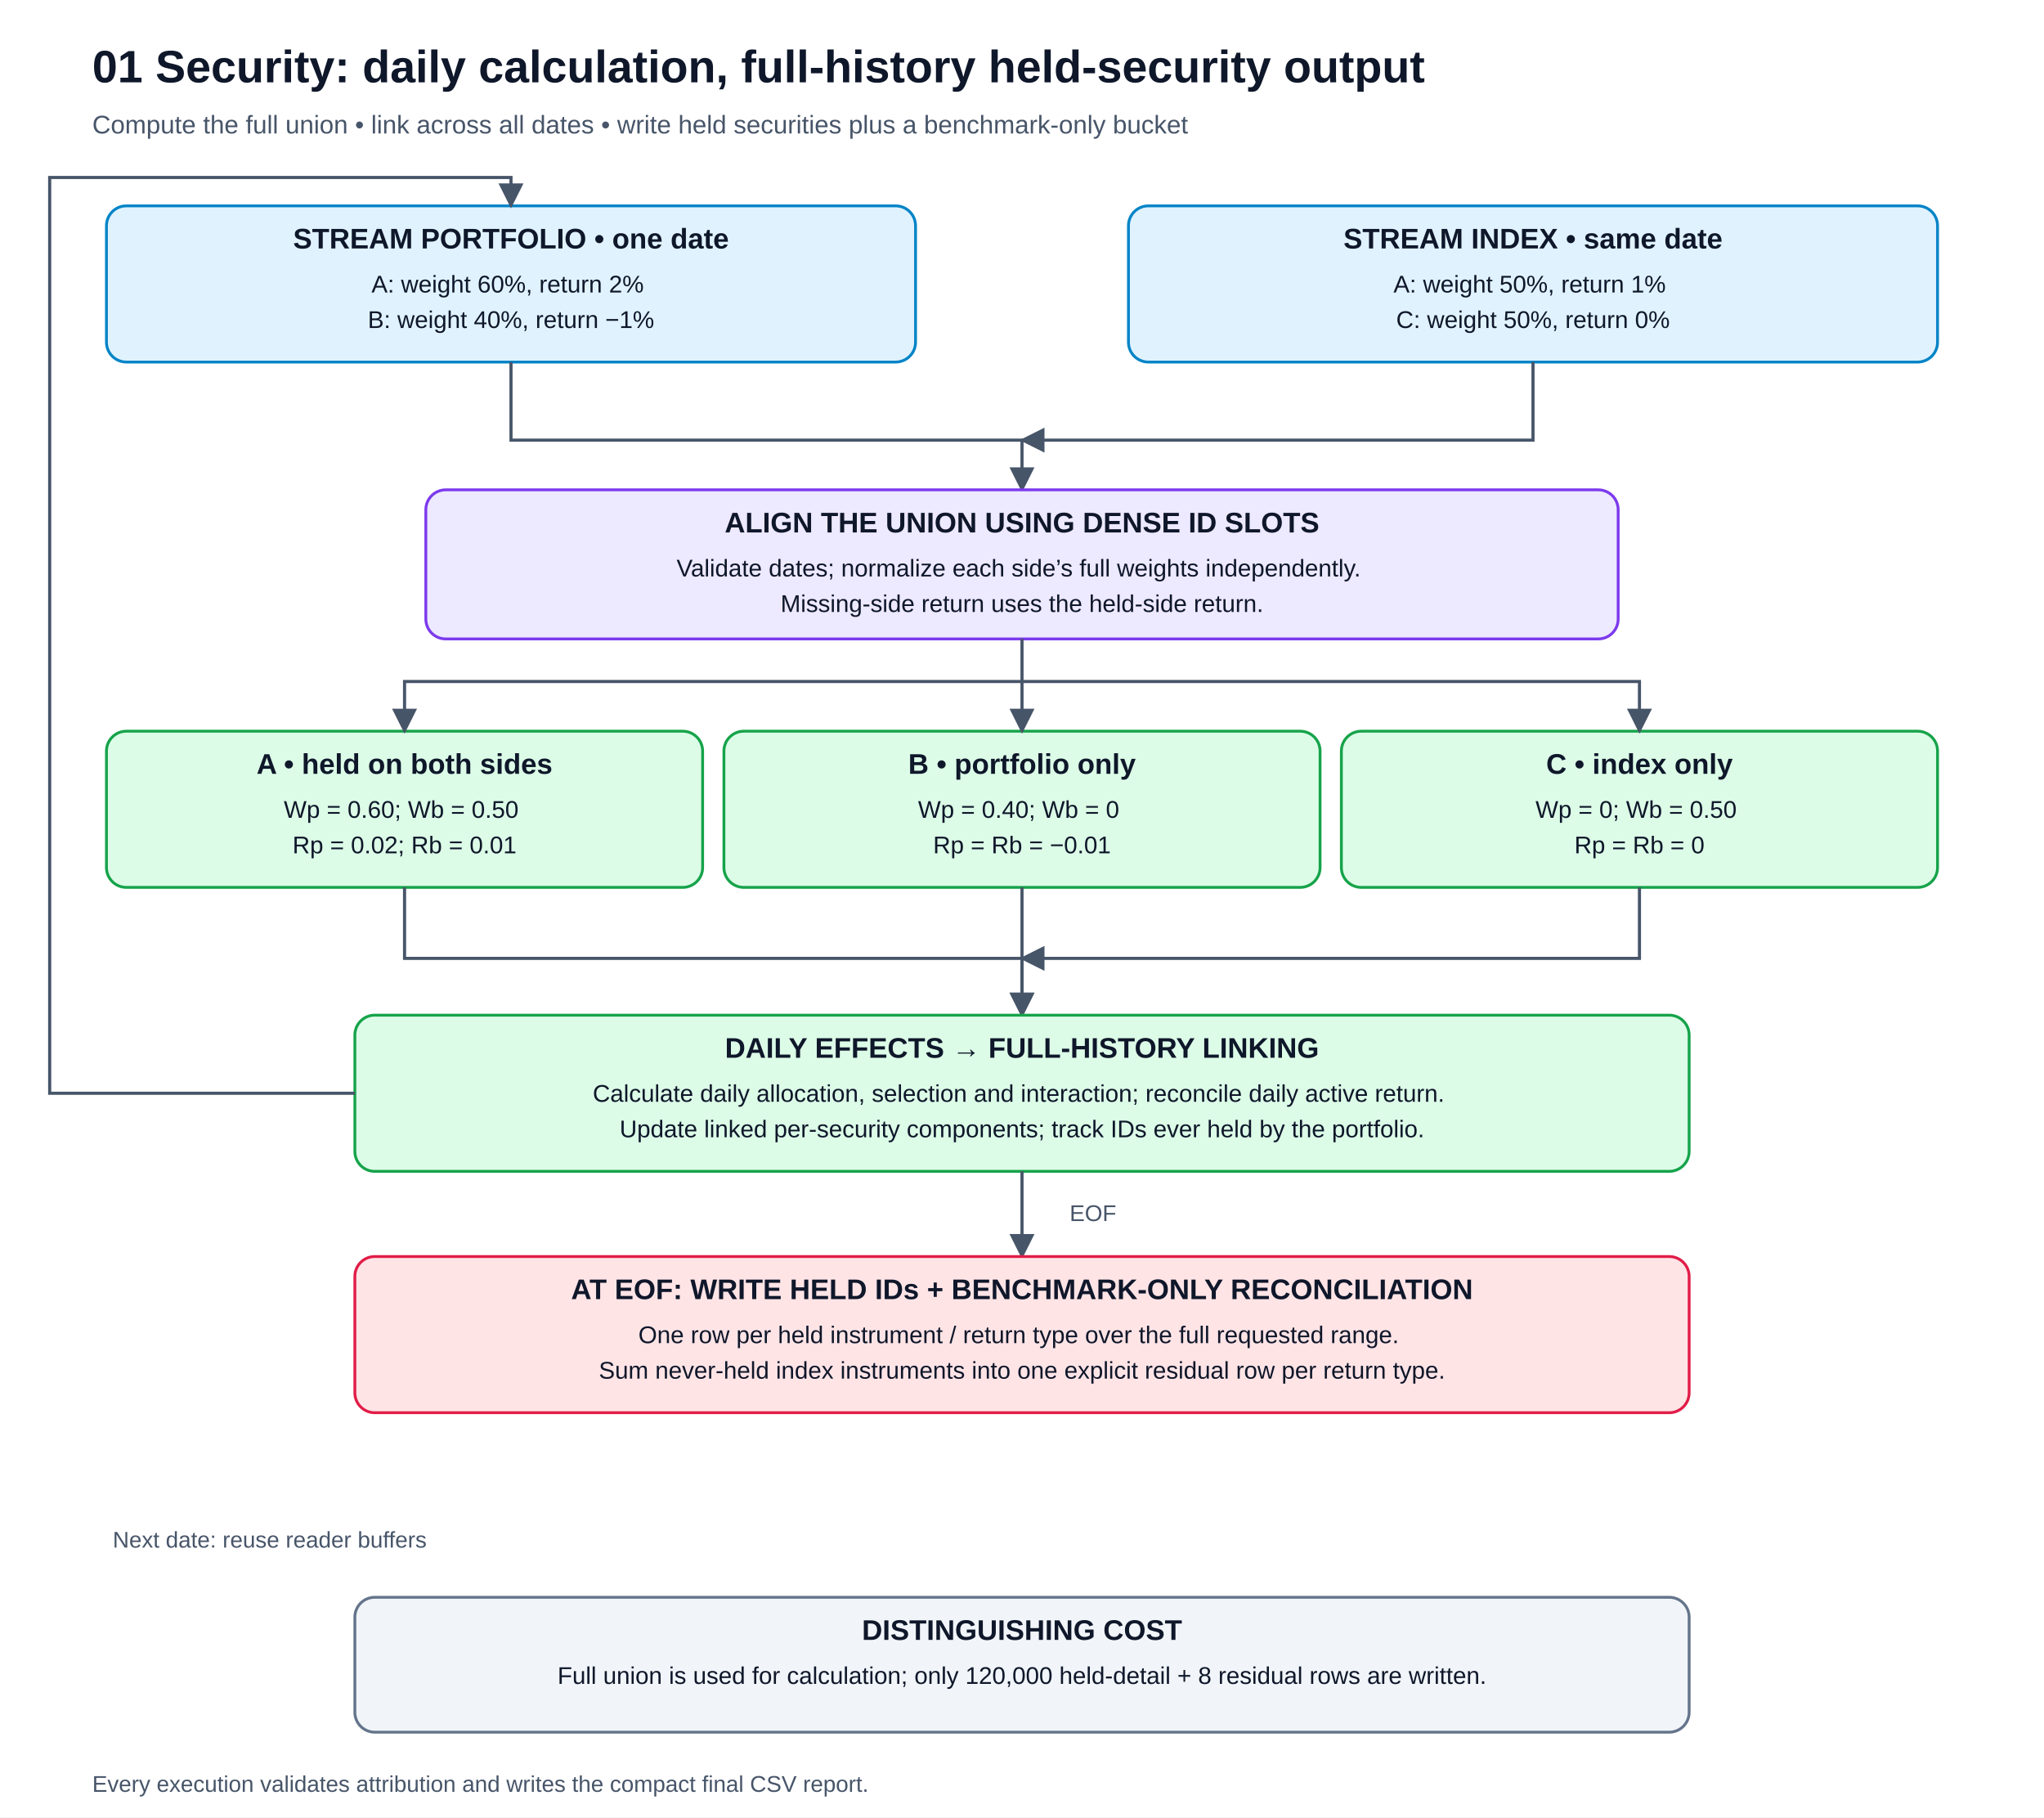
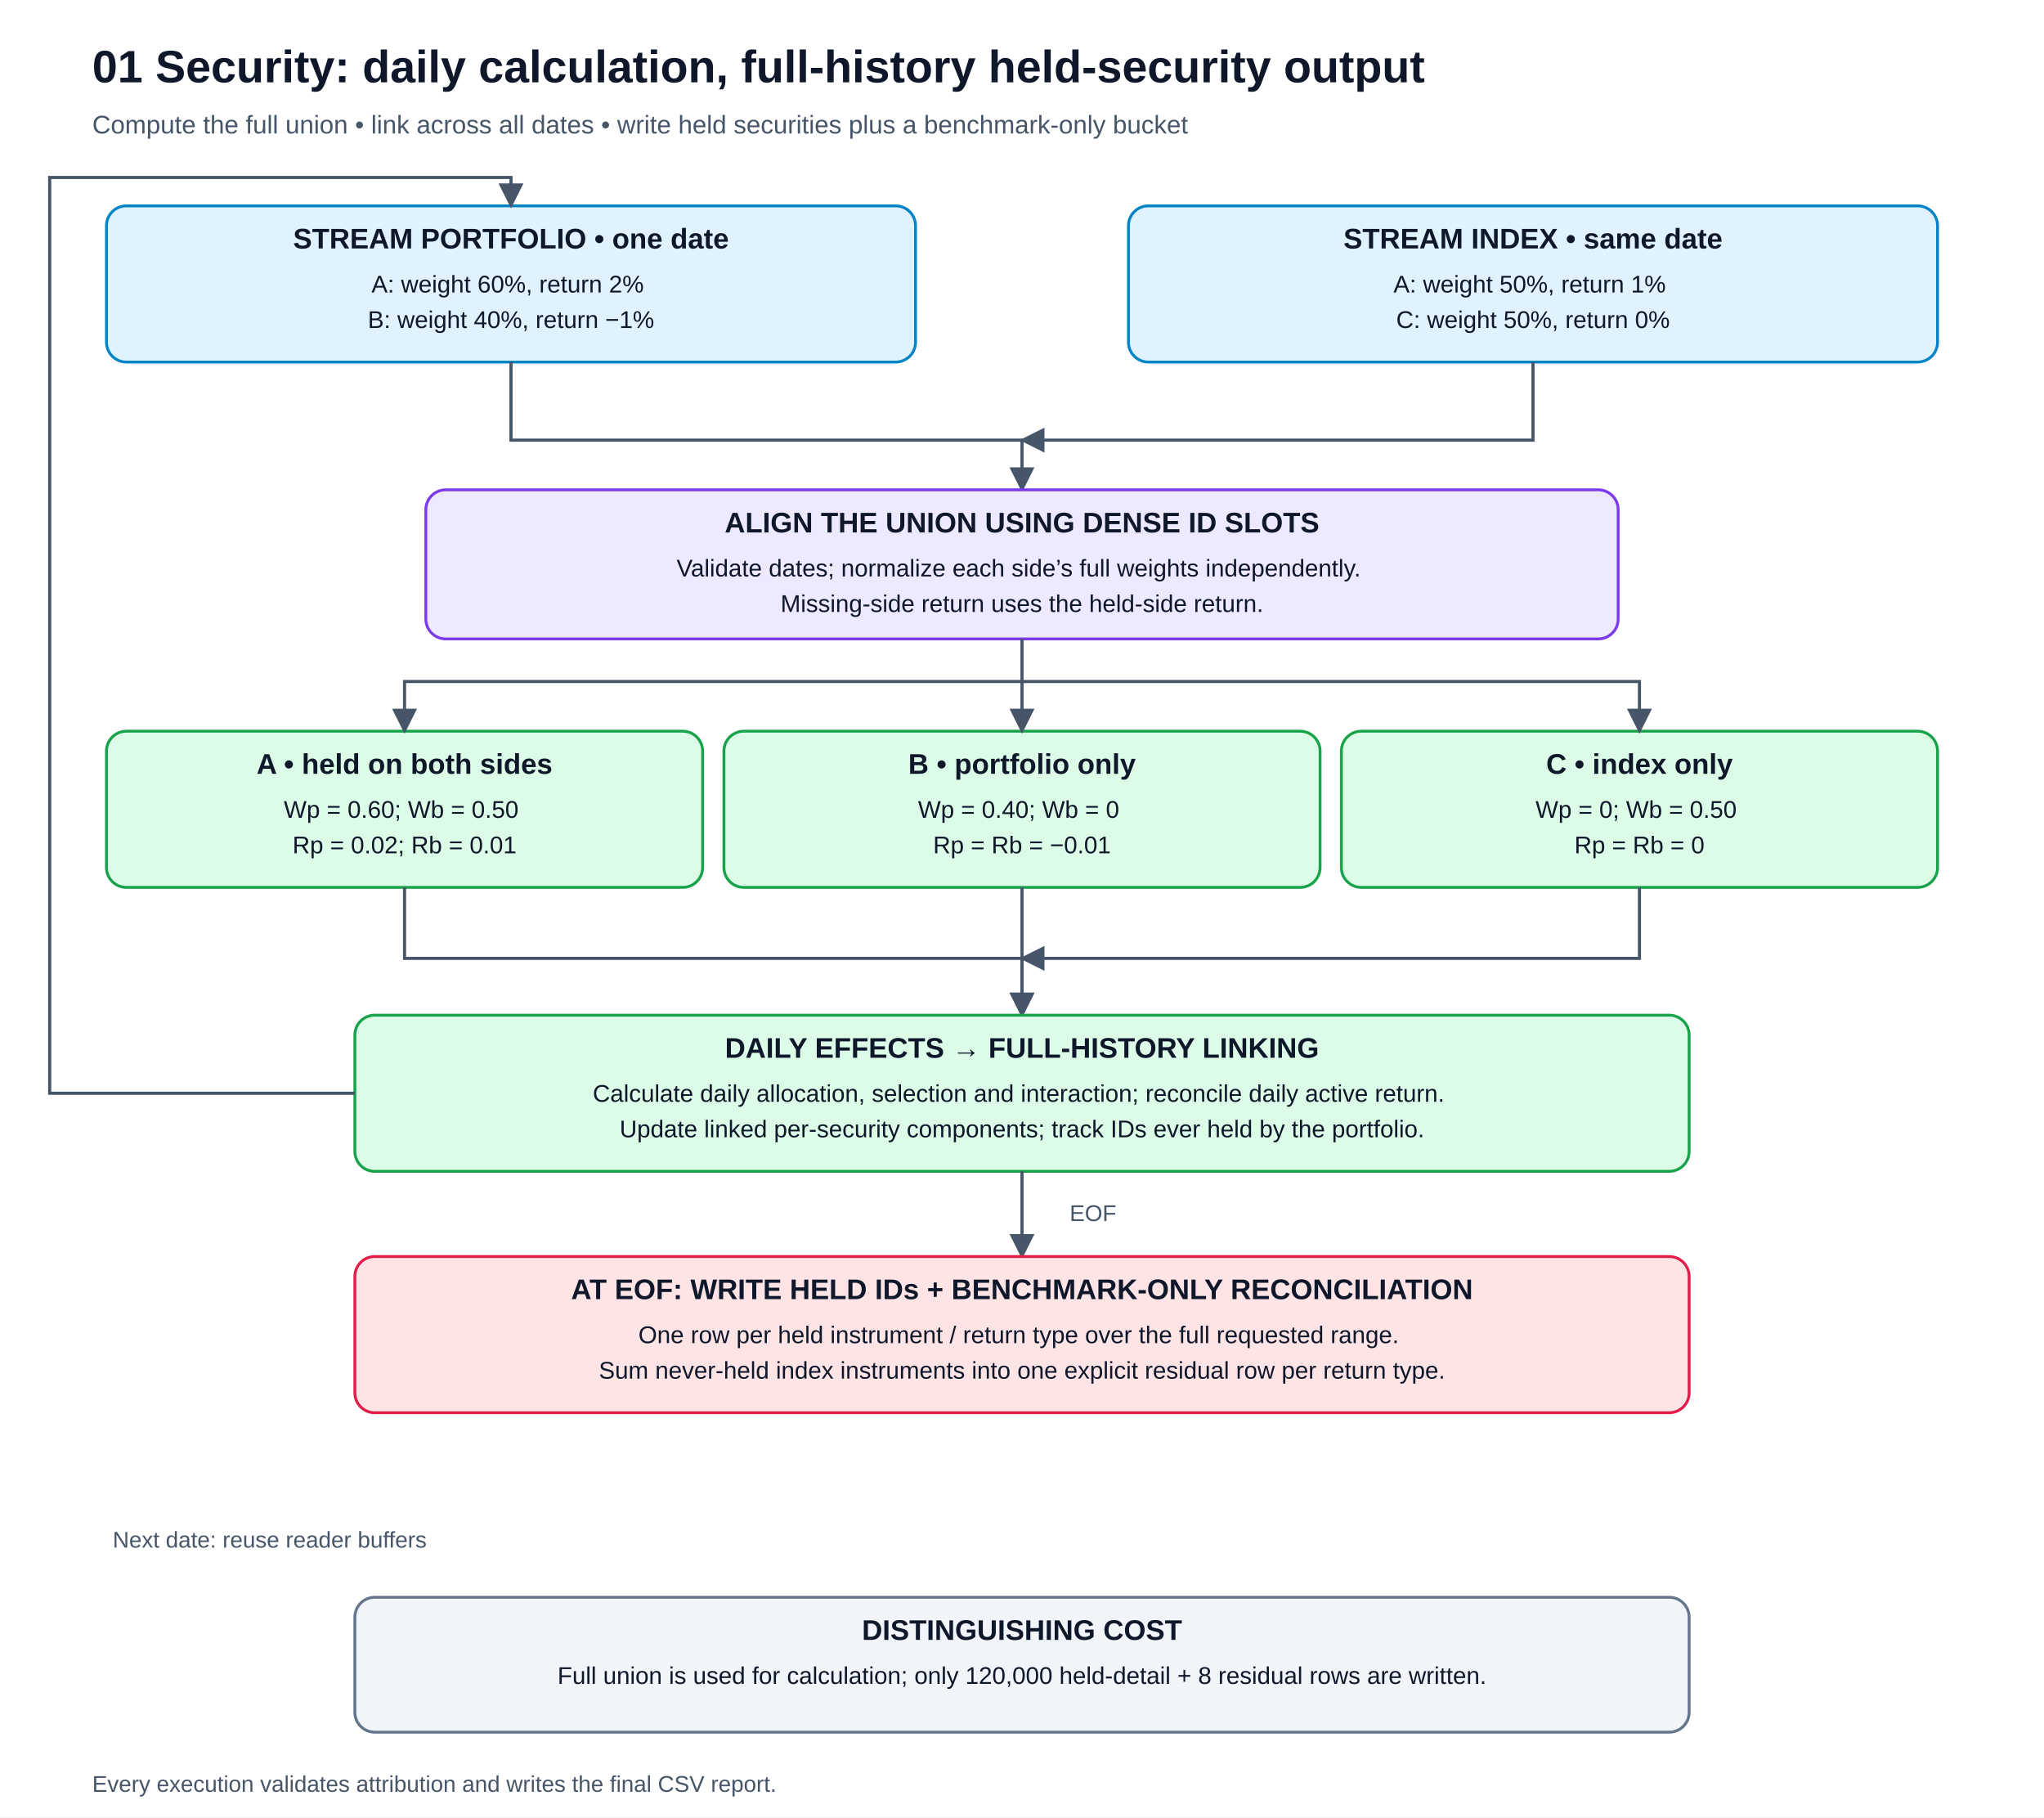
<svg xmlns="http://www.w3.org/2000/svg" width="1440" height="1280" viewBox="0 0 1440 1280" role="img" aria-labelledby="title desc">
  <defs>
    <marker id="arrow" viewBox="0 0 10 10" refX="9" refY="5" markerWidth="8" markerHeight="8" orient="auto">
      <path d="M0 0L10 5L0 10Z" fill="#475569" />
    </marker>
  </defs>
  <rect width="1440" height="1280" fill="white" />
  <style>text{font-family:Arial,Helvetica,sans-serif;fill:#0f172a}.title{font-size:32px;font-weight:700}.sub{font-size:18px;fill:#475569}.head{font-size:20px;font-weight:700}.body{font-size:17px}.label{font-size:16px;fill:#475569}.edge{fill:none;stroke:#475569;stroke-width:2.2;marker-end:url(#arrow)}</style>
  <text x="65" y="58" class="title" text-anchor="start">
    <tspan x="65" dy="0">01  Security: daily calculation, full-history held-security output</tspan>
  </text>
  <text x="65" y="94" class="sub" text-anchor="start">
    <tspan x="65" dy="0">Compute the full union • link across all dates • write held securities plus a benchmark-only bucket</tspan>
  </text>
  <rect x="75" y="145" width="570" height="110" rx="14" fill="#e0f2fe" stroke="#0284c7" stroke-width="2" />
  <text x="360.0" y="175" class="head" text-anchor="middle">
    <tspan x="360.0" dy="0">STREAM PORTFOLIO • one date</tspan>
  </text>
  <text x="360.0" y="206" class="body" text-anchor="middle">
    <tspan x="360.0" dy="0">A: weight 60%, return 2%</tspan>
    <tspan x="360.0" dy="25">B: weight 40%, return −1%</tspan>
  </text>
  <rect x="795" y="145" width="570" height="110" rx="14" fill="#e0f2fe" stroke="#0284c7" stroke-width="2" />
  <text x="1080.0" y="175" class="head" text-anchor="middle">
    <tspan x="1080.0" dy="0">STREAM INDEX • same date</tspan>
  </text>
  <text x="1080.0" y="206" class="body" text-anchor="middle">
    <tspan x="1080.0" dy="0">A: weight 50%, return 1%</tspan>
    <tspan x="1080.0" dy="25">C: weight 50%, return 0%</tspan>
  </text>
  <path d="M360 255 V310 H720 V345" class="edge" />
  <path d="M1080 255 V310 H720" class="edge" />
  <rect x="300" y="345" width="840" height="105" rx="14" fill="#ede9fe" stroke="#7c3aed" stroke-width="2" />
  <text x="720.0" y="375" class="head" text-anchor="middle">
    <tspan x="720.0" dy="0">ALIGN THE UNION USING DENSE ID SLOTS</tspan>
  </text>
  <text x="720.0" y="406" class="body" text-anchor="middle">
    <tspan x="720.0" dy="0">Validate dates; normalize each side’s full weights independently.</tspan>
    <tspan x="720.0" dy="25">Missing-side return uses the held-side return.</tspan>
  </text>
  <rect x="75" y="515" width="420" height="110" rx="14" fill="#dcfce7" stroke="#16a34a" stroke-width="2" />
  <text x="285.0" y="545" class="head" text-anchor="middle">
    <tspan x="285.0" dy="0">A • held on both sides</tspan>
  </text>
  <text x="285.0" y="576" class="body" text-anchor="middle">
    <tspan x="285.0" dy="0">Wp = 0.60; Wb = 0.50</tspan>
    <tspan x="285.0" dy="25">Rp = 0.02; Rb = 0.01</tspan>
  </text>
  <rect x="510" y="515" width="420" height="110" rx="14" fill="#dcfce7" stroke="#16a34a" stroke-width="2" />
  <text x="720.0" y="545" class="head" text-anchor="middle">
    <tspan x="720.0" dy="0">B • portfolio only</tspan>
  </text>
  <text x="720.0" y="576" class="body" text-anchor="middle">
    <tspan x="720.0" dy="0">Wp = 0.40; Wb = 0</tspan>
    <tspan x="720.0" dy="25">Rp = Rb = −0.01</tspan>
  </text>
  <rect x="945" y="515" width="420" height="110" rx="14" fill="#dcfce7" stroke="#16a34a" stroke-width="2" />
  <text x="1155.0" y="545" class="head" text-anchor="middle">
    <tspan x="1155.0" dy="0">C • index only</tspan>
  </text>
  <text x="1155.0" y="576" class="body" text-anchor="middle">
    <tspan x="1155.0" dy="0">Wp = 0; Wb = 0.50</tspan>
    <tspan x="1155.0" dy="25">Rp = Rb = 0</tspan>
  </text>
  <path d="M720 450 V480 H285 V515" class="edge" />
  <path d="M720 480 V515" class="edge" />
  <path d="M720 480 H1155 V515" class="edge" />
  <path d="M285 625 V675 H720 V715" class="edge" />
  <path d="M720 625 V715" class="edge" />
  <path d="M1155 625 V675 H720" class="edge" />
  <rect x="250" y="715" width="940" height="110" rx="14" fill="#dcfce7" stroke="#16a34a" stroke-width="2" />
  <text x="720.0" y="745" class="head" text-anchor="middle">
    <tspan x="720.0" dy="0">DAILY EFFECTS → FULL-HISTORY LINKING</tspan>
  </text>
  <text x="720.0" y="776" class="body" text-anchor="middle">
    <tspan x="720.0" dy="0">Calculate daily allocation, selection and interaction; reconcile daily active return.</tspan>
    <tspan x="720.0" dy="25">Update linked per-security components; track IDs ever held by the portfolio.</tspan>
  </text>
  <path d="M720 825 V885" class="edge" />
  <text x="770" y="860" class="label" text-anchor="middle">
    <tspan x="770" dy="0">EOF</tspan>
  </text>
  <rect x="250" y="885" width="940" height="110" rx="14" fill="#ffe4e6" stroke="#e11d48" stroke-width="2" />
  <text x="720.0" y="915" class="head" text-anchor="middle">
    <tspan x="720.0" dy="0">AT EOF: WRITE HELD IDs + BENCHMARK-ONLY RECONCILIATION</tspan>
  </text>
  <text x="720.0" y="946" class="body" text-anchor="middle">
    <tspan x="720.0" dy="0">One row per held instrument / return type over the full requested range.</tspan>
    <tspan x="720.0" dy="25">Sum never-held index instruments into one explicit residual row per return type.</tspan>
  </text>
  <path d="M250 770 H35 V125 H360 V145" class="edge" />
  <text x="190" y="1090" class="label" text-anchor="middle">
    <tspan x="190" dy="0">Next date: reuse reader buffers</tspan>
  </text>
  <rect x="250" y="1125" width="940" height="95" rx="14" fill="#f1f5f9" stroke="#64748b" stroke-width="2" />
  <text x="720.0" y="1155" class="head" text-anchor="middle">
    <tspan x="720.0" dy="0">DISTINGUISHING COST</tspan>
  </text>
  <text x="720.0" y="1186" class="body" text-anchor="middle">
    <tspan x="720.0" dy="0">Full union is used for calculation; only 120,000 held-detail + 8 residual rows are written.</tspan>
  </text>
  <text x="65" y="1262" class="label" text-anchor="start">
-     <tspan x="65" dy="0">Every execution validates attribution and writes the compact final CSV report.</tspan>
+     <tspan x="65" dy="0">Every execution validates attribution and writes the final CSV report.</tspan>
  </text>
</svg>
